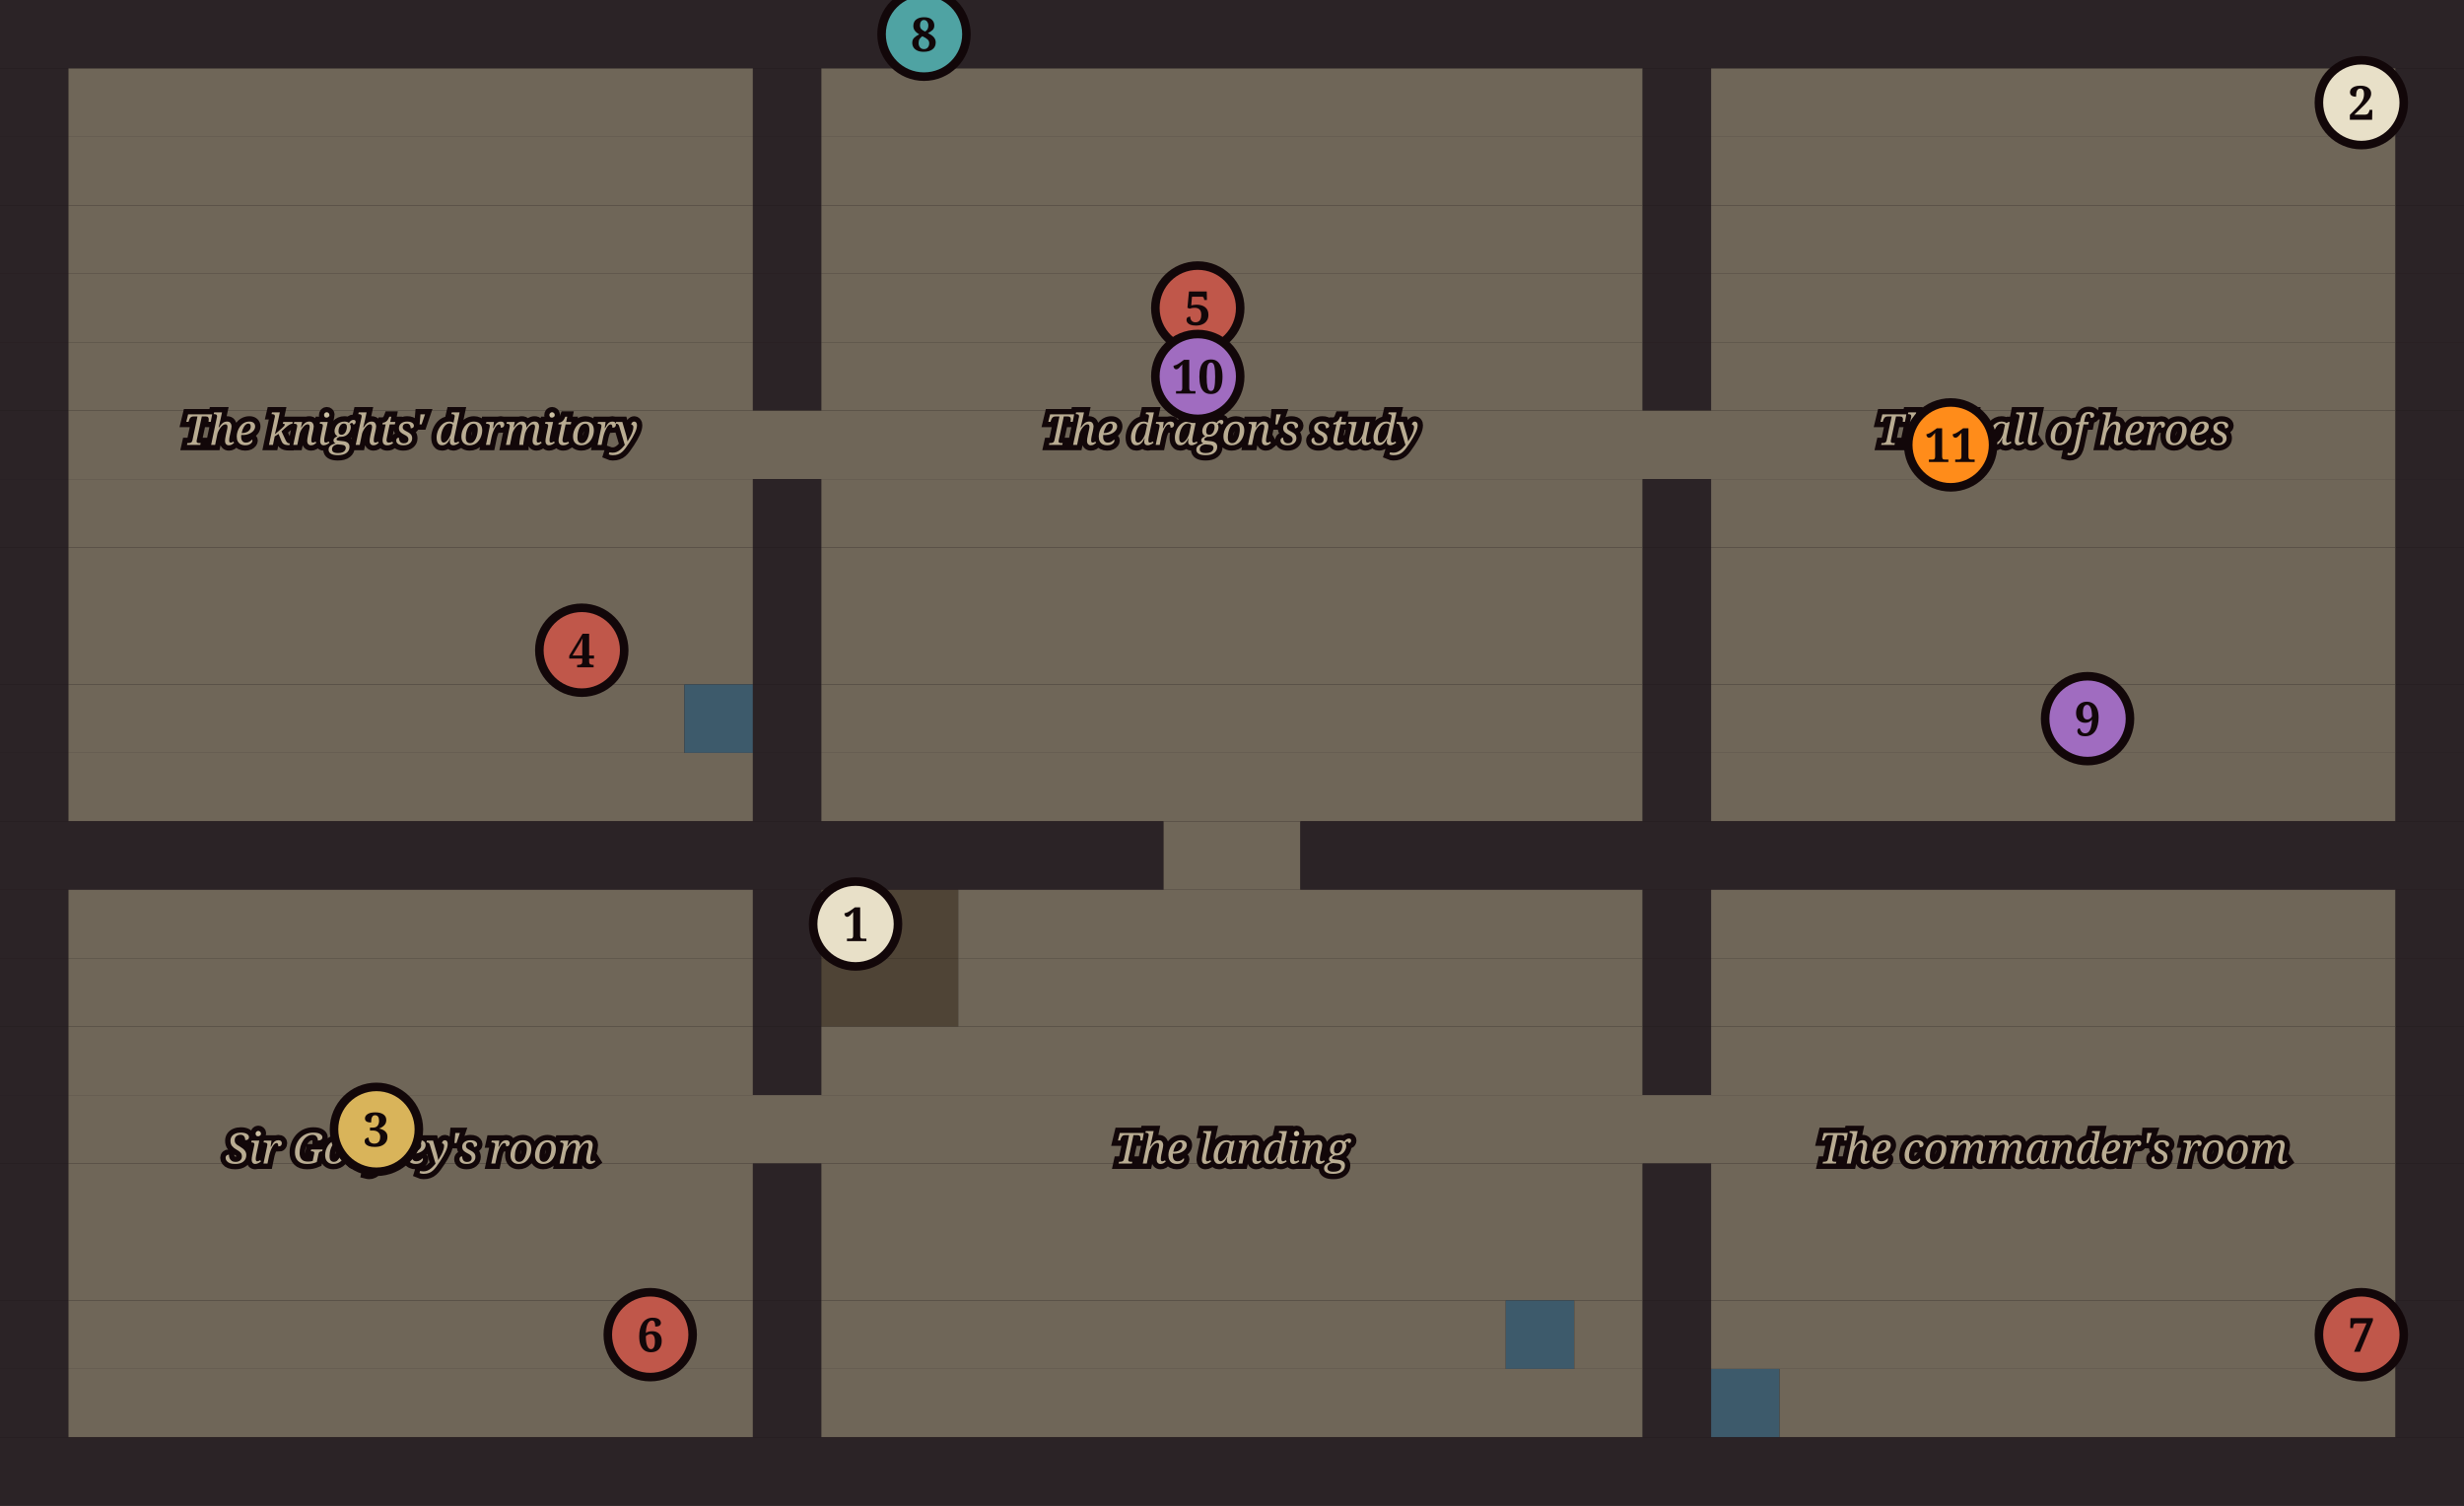
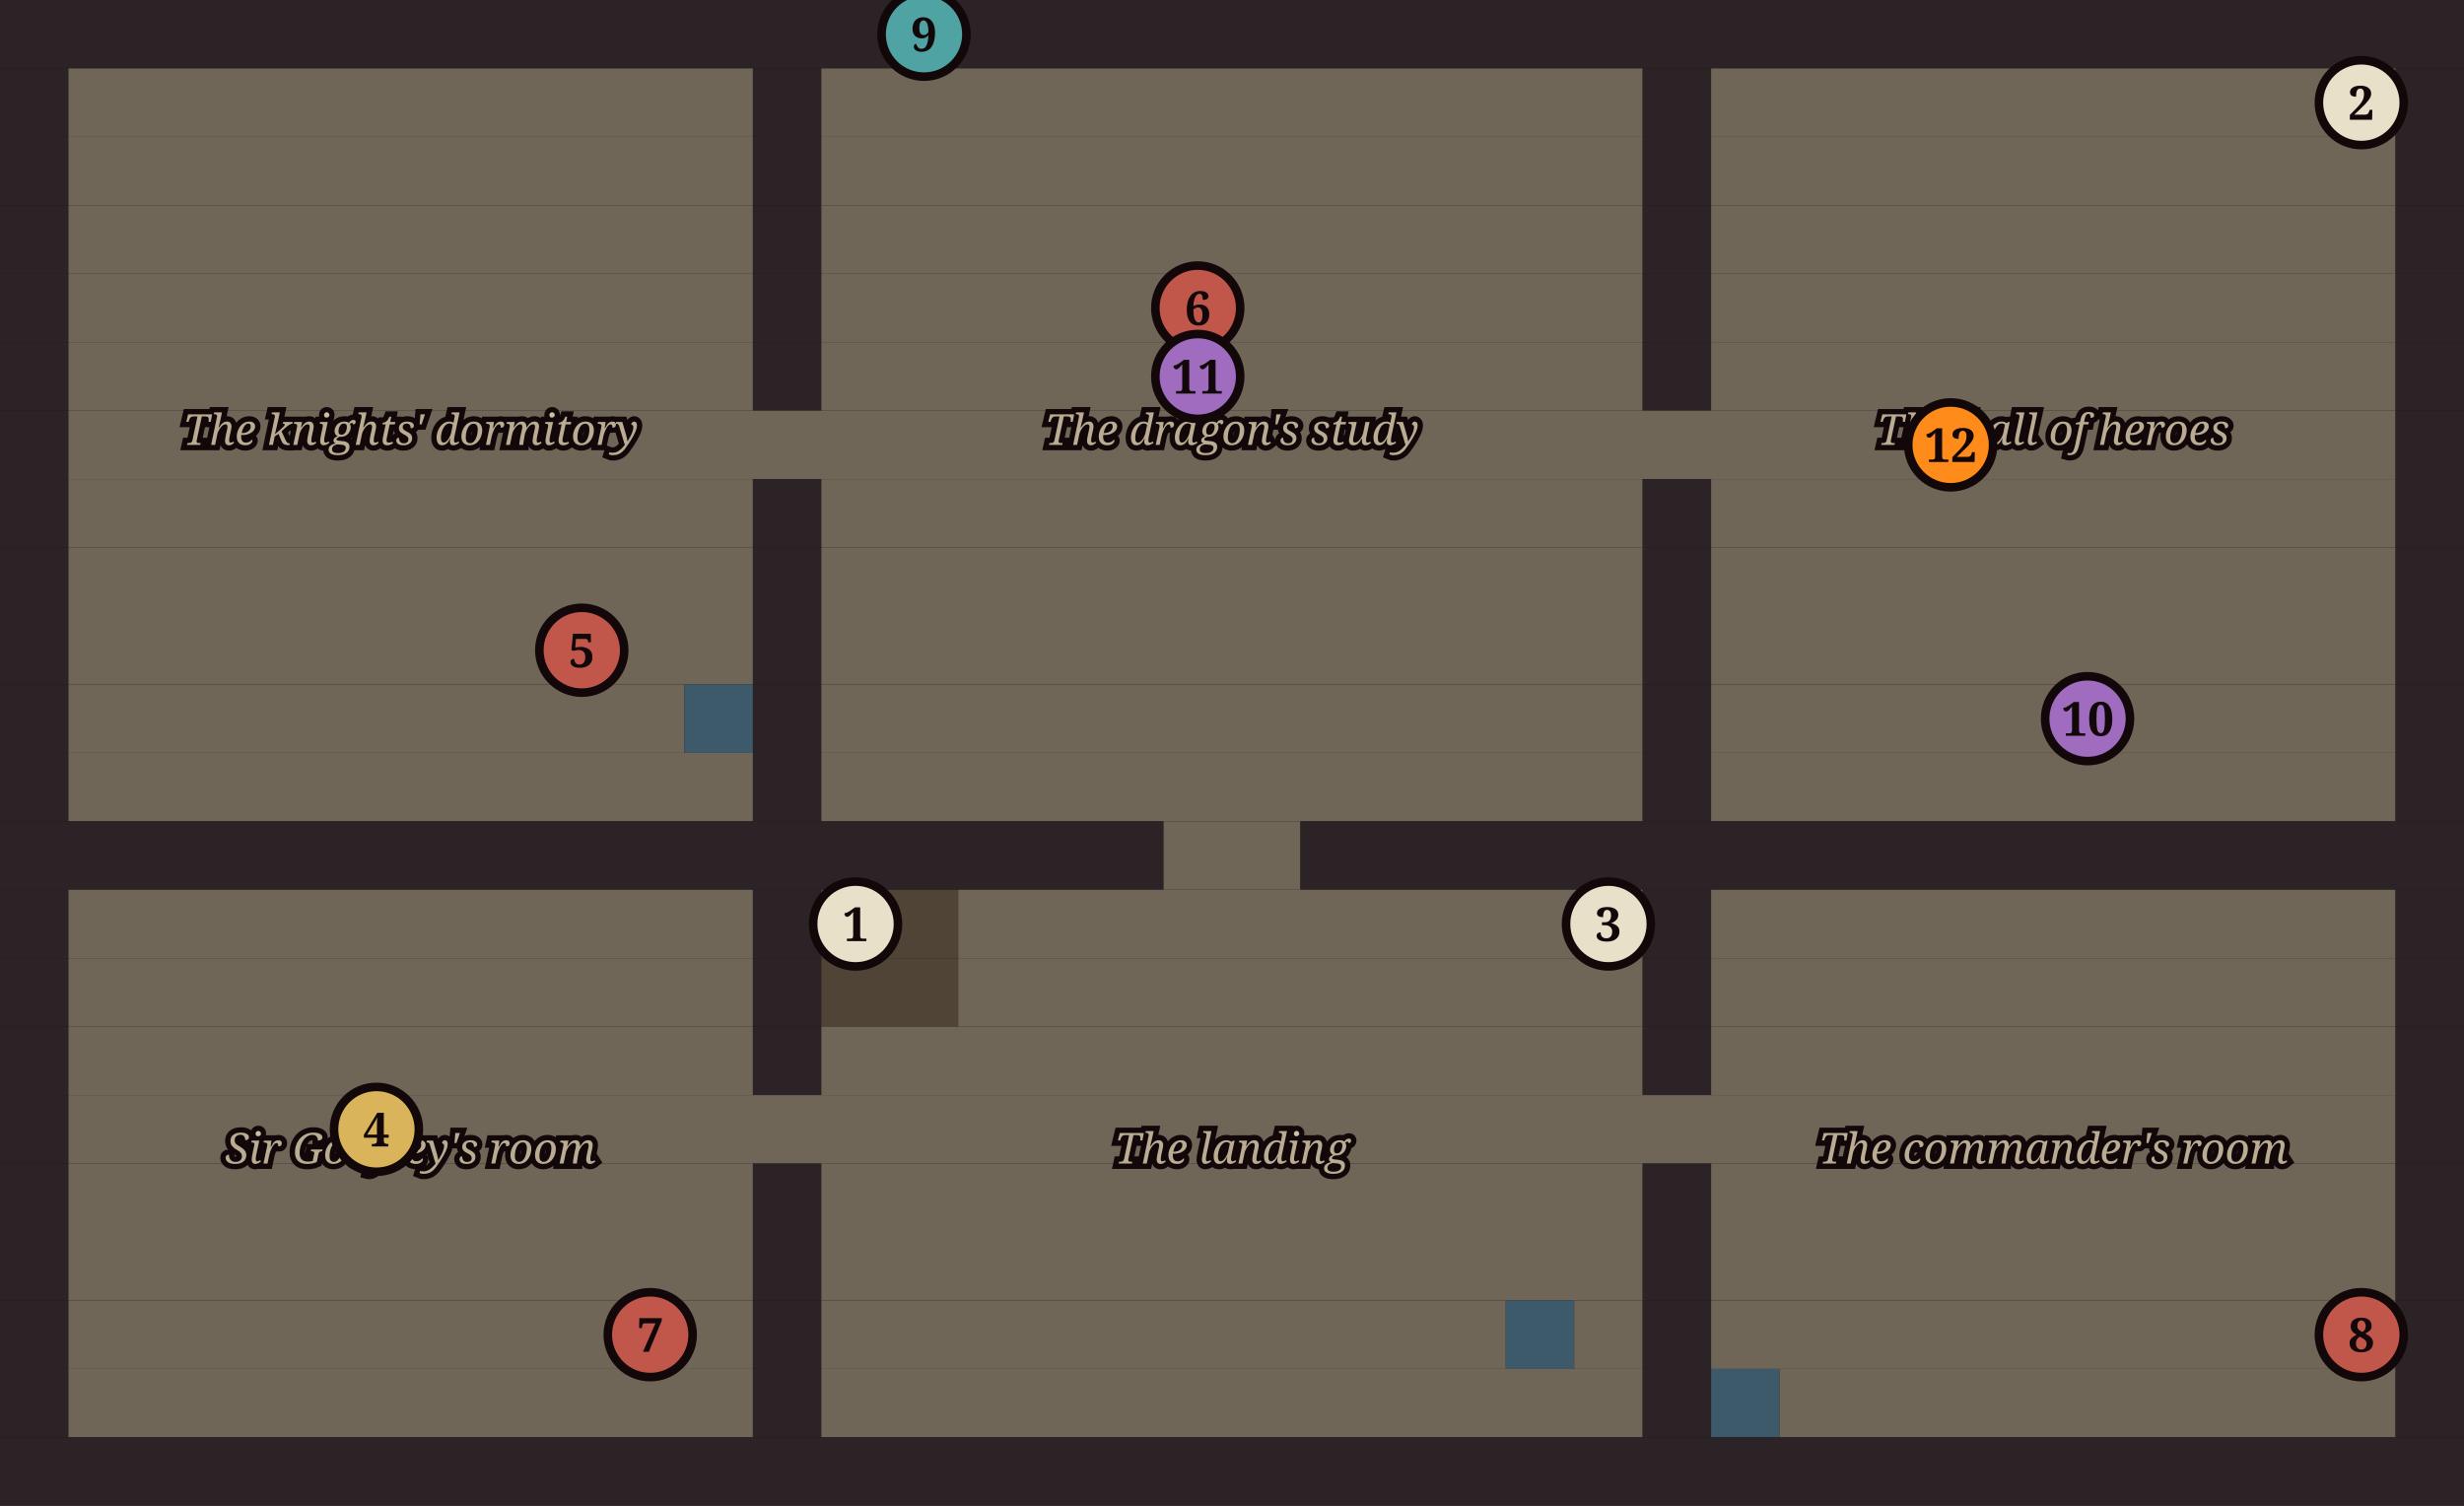
<svg xmlns="http://www.w3.org/2000/svg" viewBox="0 0 576 352" width="576" height="352" font-family="Georgia, serif">
  <rect width="576" height="352" fill="#1a1416" />
  <rect x="0" y="0" width="576" height="16" fill="#2b2326" />
  <rect x="0" y="16" width="16" height="16" fill="#2b2326" />
  <rect x="16" y="16" width="160" height="16" fill="#6f6658" />
  <rect x="176" y="16" width="16" height="16" fill="#2b2326" />
  <rect x="192" y="16" width="192" height="16" fill="#6f6658" />
  <rect x="384" y="16" width="16" height="16" fill="#2b2326" />
  <rect x="400" y="16" width="160" height="16" fill="#6f6658" />
  <rect x="560" y="16" width="16" height="16" fill="#2b2326" />
  <rect x="0" y="32" width="16" height="16" fill="#2b2326" />
  <rect x="16" y="32" width="160" height="16" fill="#6f6658" />
  <rect x="176" y="32" width="16" height="16" fill="#2b2326" />
  <rect x="192" y="32" width="192" height="16" fill="#6f6658" />
  <rect x="384" y="32" width="16" height="16" fill="#2b2326" />
  <rect x="400" y="32" width="160" height="16" fill="#6f6658" />
  <rect x="560" y="32" width="16" height="16" fill="#2b2326" />
  <rect x="0" y="48" width="16" height="16" fill="#2b2326" />
  <rect x="16" y="48" width="160" height="16" fill="#6f6658" />
  <rect x="176" y="48" width="16" height="16" fill="#2b2326" />
  <rect x="192" y="48" width="192" height="16" fill="#6f6658" />
  <rect x="384" y="48" width="16" height="16" fill="#2b2326" />
  <rect x="400" y="48" width="160" height="16" fill="#6f6658" />
  <rect x="560" y="48" width="16" height="16" fill="#2b2326" />
  <rect x="0" y="64" width="16" height="16" fill="#2b2326" />
  <rect x="16" y="64" width="160" height="16" fill="#6f6658" />
  <rect x="176" y="64" width="16" height="16" fill="#2b2326" />
  <rect x="192" y="64" width="192" height="16" fill="#6f6658" />
  <rect x="384" y="64" width="16" height="16" fill="#2b2326" />
  <rect x="400" y="64" width="160" height="16" fill="#6f6658" />
  <rect x="560" y="64" width="16" height="16" fill="#2b2326" />
  <rect x="0" y="80" width="16" height="16" fill="#2b2326" />
  <rect x="16" y="80" width="160" height="16" fill="#6f6658" />
  <rect x="176" y="80" width="16" height="16" fill="#2b2326" />
  <rect x="192" y="80" width="192" height="16" fill="#6f6658" />
  <rect x="384" y="80" width="16" height="16" fill="#2b2326" />
  <rect x="400" y="80" width="160" height="16" fill="#6f6658" />
  <rect x="560" y="80" width="16" height="16" fill="#2b2326" />
  <rect x="0" y="96" width="16" height="16" fill="#2b2326" />
  <rect x="16" y="96" width="544" height="16" fill="#6f6658" />
  <rect x="560" y="96" width="16" height="16" fill="#2b2326" />
  <rect x="0" y="112" width="16" height="16" fill="#2b2326" />
  <rect x="16" y="112" width="160" height="16" fill="#6f6658" />
  <rect x="176" y="112" width="16" height="16" fill="#2b2326" />
  <rect x="192" y="112" width="192" height="16" fill="#6f6658" />
  <rect x="384" y="112" width="16" height="16" fill="#2b2326" />
  <rect x="400" y="112" width="160" height="16" fill="#6f6658" />
  <rect x="560" y="112" width="16" height="16" fill="#2b2326" />
  <rect x="0" y="128" width="16" height="16" fill="#2b2326" />
  <rect x="16" y="128" width="160" height="16" fill="#6f6658" />
  <rect x="176" y="128" width="16" height="16" fill="#2b2326" />
  <rect x="192" y="128" width="192" height="16" fill="#6f6658" />
  <rect x="384" y="128" width="16" height="16" fill="#2b2326" />
  <rect x="400" y="128" width="160" height="16" fill="#6f6658" />
  <rect x="560" y="128" width="16" height="16" fill="#2b2326" />
  <rect x="0" y="144" width="16" height="16" fill="#2b2326" />
  <rect x="16" y="144" width="160" height="16" fill="#6f6658" />
  <rect x="176" y="144" width="16" height="16" fill="#2b2326" />
  <rect x="192" y="144" width="192" height="16" fill="#6f6658" />
  <rect x="384" y="144" width="16" height="16" fill="#2b2326" />
  <rect x="400" y="144" width="160" height="16" fill="#6f6658" />
  <rect x="560" y="144" width="16" height="16" fill="#2b2326" />
  <rect x="0" y="160" width="16" height="16" fill="#2b2326" />
  <rect x="16" y="160" width="144" height="16" fill="#6f6658" />
  <rect x="160" y="160" width="16" height="16" fill="#3d5a6b" />
  <rect x="176" y="160" width="16" height="16" fill="#2b2326" />
  <rect x="192" y="160" width="192" height="16" fill="#6f6658" />
  <rect x="384" y="160" width="16" height="16" fill="#2b2326" />
  <rect x="400" y="160" width="160" height="16" fill="#6f6658" />
  <rect x="560" y="160" width="16" height="16" fill="#2b2326" />
  <rect x="0" y="176" width="16" height="16" fill="#2b2326" />
  <rect x="16" y="176" width="160" height="16" fill="#6f6658" />
  <rect x="176" y="176" width="16" height="16" fill="#2b2326" />
  <rect x="192" y="176" width="192" height="16" fill="#6f6658" />
  <rect x="384" y="176" width="16" height="16" fill="#2b2326" />
  <rect x="400" y="176" width="160" height="16" fill="#6f6658" />
  <rect x="560" y="176" width="16" height="16" fill="#2b2326" />
  <rect x="0" y="192" width="272" height="16" fill="#2b2326" />
  <rect x="272" y="192" width="32" height="16" fill="#6f6658" />
  <rect x="304" y="192" width="272" height="16" fill="#2b2326" />
  <rect x="0" y="208" width="16" height="16" fill="#2b2326" />
  <rect x="16" y="208" width="160" height="16" fill="#6f6658" />
  <rect x="176" y="208" width="16" height="16" fill="#2b2326" />
  <rect x="192" y="208" width="32" height="16" fill="#4f4436" />
  <rect x="224" y="208" width="160" height="16" fill="#6f6658" />
  <rect x="384" y="208" width="16" height="16" fill="#2b2326" />
  <rect x="400" y="208" width="160" height="16" fill="#6f6658" />
  <rect x="560" y="208" width="16" height="16" fill="#2b2326" />
  <rect x="0" y="224" width="16" height="16" fill="#2b2326" />
  <rect x="16" y="224" width="160" height="16" fill="#6f6658" />
  <rect x="176" y="224" width="16" height="16" fill="#2b2326" />
  <rect x="192" y="224" width="32" height="16" fill="#4f4436" />
  <rect x="224" y="224" width="160" height="16" fill="#6f6658" />
  <rect x="384" y="224" width="16" height="16" fill="#2b2326" />
  <rect x="400" y="224" width="160" height="16" fill="#6f6658" />
  <rect x="560" y="224" width="16" height="16" fill="#2b2326" />
  <rect x="0" y="240" width="16" height="16" fill="#2b2326" />
  <rect x="16" y="240" width="160" height="16" fill="#6f6658" />
  <rect x="176" y="240" width="16" height="16" fill="#2b2326" />
  <rect x="192" y="240" width="192" height="16" fill="#6f6658" />
  <rect x="384" y="240" width="16" height="16" fill="#2b2326" />
  <rect x="400" y="240" width="160" height="16" fill="#6f6658" />
  <rect x="560" y="240" width="16" height="16" fill="#2b2326" />
  <rect x="0" y="256" width="16" height="16" fill="#2b2326" />
  <rect x="16" y="256" width="544" height="16" fill="#6f6658" />
  <rect x="560" y="256" width="16" height="16" fill="#2b2326" />
  <rect x="0" y="272" width="16" height="16" fill="#2b2326" />
  <rect x="16" y="272" width="160" height="16" fill="#6f6658" />
  <rect x="176" y="272" width="16" height="16" fill="#2b2326" />
  <rect x="192" y="272" width="192" height="16" fill="#6f6658" />
  <rect x="384" y="272" width="16" height="16" fill="#2b2326" />
  <rect x="400" y="272" width="160" height="16" fill="#6f6658" />
  <rect x="560" y="272" width="16" height="16" fill="#2b2326" />
  <rect x="0" y="288" width="16" height="16" fill="#2b2326" />
  <rect x="16" y="288" width="160" height="16" fill="#6f6658" />
  <rect x="176" y="288" width="16" height="16" fill="#2b2326" />
  <rect x="192" y="288" width="192" height="16" fill="#6f6658" />
  <rect x="384" y="288" width="16" height="16" fill="#2b2326" />
  <rect x="400" y="288" width="160" height="16" fill="#6f6658" />
  <rect x="560" y="288" width="16" height="16" fill="#2b2326" />
  <rect x="0" y="304" width="16" height="16" fill="#2b2326" />
  <rect x="16" y="304" width="160" height="16" fill="#6f6658" />
  <rect x="176" y="304" width="16" height="16" fill="#2b2326" />
  <rect x="192" y="304" width="160" height="16" fill="#6f6658" />
  <rect x="352" y="304" width="16" height="16" fill="#3d5a6b" />
  <rect x="368" y="304" width="16" height="16" fill="#6f6658" />
  <rect x="384" y="304" width="16" height="16" fill="#2b2326" />
  <rect x="400" y="304" width="160" height="16" fill="#6f6658" />
  <rect x="560" y="304" width="16" height="16" fill="#2b2326" />
  <rect x="0" y="320" width="16" height="16" fill="#2b2326" />
  <rect x="16" y="320" width="160" height="16" fill="#6f6658" />
  <rect x="176" y="320" width="16" height="16" fill="#2b2326" />
  <rect x="192" y="320" width="192" height="16" fill="#6f6658" />
  <rect x="384" y="320" width="16" height="16" fill="#2b2326" />
  <rect x="400" y="320" width="16" height="16" fill="#3d5a6b" />
  <rect x="416" y="320" width="144" height="16" fill="#6f6658" />
  <rect x="560" y="320" width="16" height="16" fill="#2b2326" />
  <rect x="0" y="336" width="576" height="16" fill="#2b2326" />
  <text x="96.0" y="104.0" font-size="10" text-anchor="middle" fill="#f0e2c0" fill-opacity="0.75" stroke="#120709" stroke-width="2.5" paint-order="stroke" font-style="italic">The knights' dormitory</text>
  <text x="288.0" y="104.0" font-size="10" text-anchor="middle" fill="#f0e2c0" fill-opacity="0.75" stroke="#120709" stroke-width="2.5" paint-order="stroke" font-style="italic">The dragon's study</text>
  <text x="480.0" y="104.0" font-size="10" text-anchor="middle" fill="#f0e2c0" fill-opacity="0.75" stroke="#120709" stroke-width="2.5" paint-order="stroke" font-style="italic">The hall of heroes</text>
  <text x="96.0" y="272.0" font-size="10" text-anchor="middle" fill="#f0e2c0" fill-opacity="0.75" stroke="#120709" stroke-width="2.5" paint-order="stroke" font-style="italic">Sir Godfrey's room</text>
  <text x="288.0" y="272.0" font-size="10" text-anchor="middle" fill="#f0e2c0" fill-opacity="0.75" stroke="#120709" stroke-width="2.5" paint-order="stroke" font-style="italic">The landing</text>
  <text x="480.0" y="272.0" font-size="10" text-anchor="middle" fill="#f0e2c0" fill-opacity="0.75" stroke="#120709" stroke-width="2.5" paint-order="stroke" font-style="italic">The commander's room</text>
  <circle cx="200.0" cy="216.0" r="9.92" fill="#e8e0c8" stroke="#120709" stroke-width="2" />
  <text x="200.0" y="220.0" font-size="11" text-anchor="middle" fill="#120709" font-weight="bold">1</text>
  <circle cx="552.0" cy="24.0" r="9.92" fill="#e8e0c8" stroke="#120709" stroke-width="2" />
  <text x="552.0" y="28.0" font-size="11" text-anchor="middle" fill="#120709" font-weight="bold">2</text>
+   <circle cx="376.0" cy="216.0" r="9.92" fill="#e8e0c8" stroke="#120709" stroke-width="2" />
+   <text x="376.0" y="220.0" font-size="11" text-anchor="middle" fill="#120709" font-weight="bold">3</text>
  <circle cx="88.0" cy="264.0" r="9.92" fill="#d9b45a" stroke="#120709" stroke-width="2" />
-   <text x="88.0" y="268.0" font-size="11" text-anchor="middle" fill="#120709" font-weight="bold">3</text>
+   <text x="88.0" y="268.0" font-size="11" text-anchor="middle" fill="#120709" font-weight="bold">4</text>
  <circle cx="136.0" cy="152.0" r="9.92" fill="#c0574a" stroke="#120709" stroke-width="2" />
-   <text x="136.0" y="156.0" font-size="11" text-anchor="middle" fill="#120709" font-weight="bold">4</text>
+   <text x="136.0" y="156.0" font-size="11" text-anchor="middle" fill="#120709" font-weight="bold">5</text>
  <circle cx="280.0" cy="72.0" r="9.92" fill="#c0574a" stroke="#120709" stroke-width="2" />
-   <text x="280.0" y="76.0" font-size="11" text-anchor="middle" fill="#120709" font-weight="bold">5</text>
+   <text x="280.0" y="76.0" font-size="11" text-anchor="middle" fill="#120709" font-weight="bold">6</text>
  <circle cx="152.0" cy="312.0" r="9.92" fill="#c0574a" stroke="#120709" stroke-width="2" />
-   <text x="152.0" y="316.0" font-size="11" text-anchor="middle" fill="#120709" font-weight="bold">6</text>
+   <text x="152.0" y="316.0" font-size="11" text-anchor="middle" fill="#120709" font-weight="bold">7</text>
  <circle cx="552.0" cy="312.0" r="9.92" fill="#c0574a" stroke="#120709" stroke-width="2" />
-   <text x="552.0" y="316.0" font-size="11" text-anchor="middle" fill="#120709" font-weight="bold">7</text>
+   <text x="552.0" y="316.0" font-size="11" text-anchor="middle" fill="#120709" font-weight="bold">8</text>
  <circle cx="216.0" cy="8.0" r="9.92" fill="#4fa3a3" stroke="#120709" stroke-width="2" />
-   <text x="216.0" y="12.0" font-size="11" text-anchor="middle" fill="#120709" font-weight="bold">8</text>
+   <text x="216.0" y="12.0" font-size="11" text-anchor="middle" fill="#120709" font-weight="bold">9</text>
  <circle cx="488.0" cy="168.0" r="9.92" fill="#a06cc0" stroke="#120709" stroke-width="2" />
-   <text x="488.0" y="172.0" font-size="11" text-anchor="middle" fill="#120709" font-weight="bold">9</text>
+   <text x="488.0" y="172.0" font-size="11" text-anchor="middle" fill="#120709" font-weight="bold">10</text>
  <circle cx="280.0" cy="88.0" r="9.92" fill="#a06cc0" stroke="#120709" stroke-width="2" />
-   <text x="280.0" y="92.0" font-size="11" text-anchor="middle" fill="#120709" font-weight="bold">10</text>
+   <text x="280.0" y="92.0" font-size="11" text-anchor="middle" fill="#120709" font-weight="bold">11</text>
  <circle cx="456.0" cy="104.0" r="9.92" fill="#ff8c1a" stroke="#120709" stroke-width="2" />
-   <text x="456.0" y="108.0" font-size="11" text-anchor="middle" fill="#120709" font-weight="bold">11</text>
+   <text x="456.0" y="108.0" font-size="11" text-anchor="middle" fill="#120709" font-weight="bold">12</text>
</svg>
